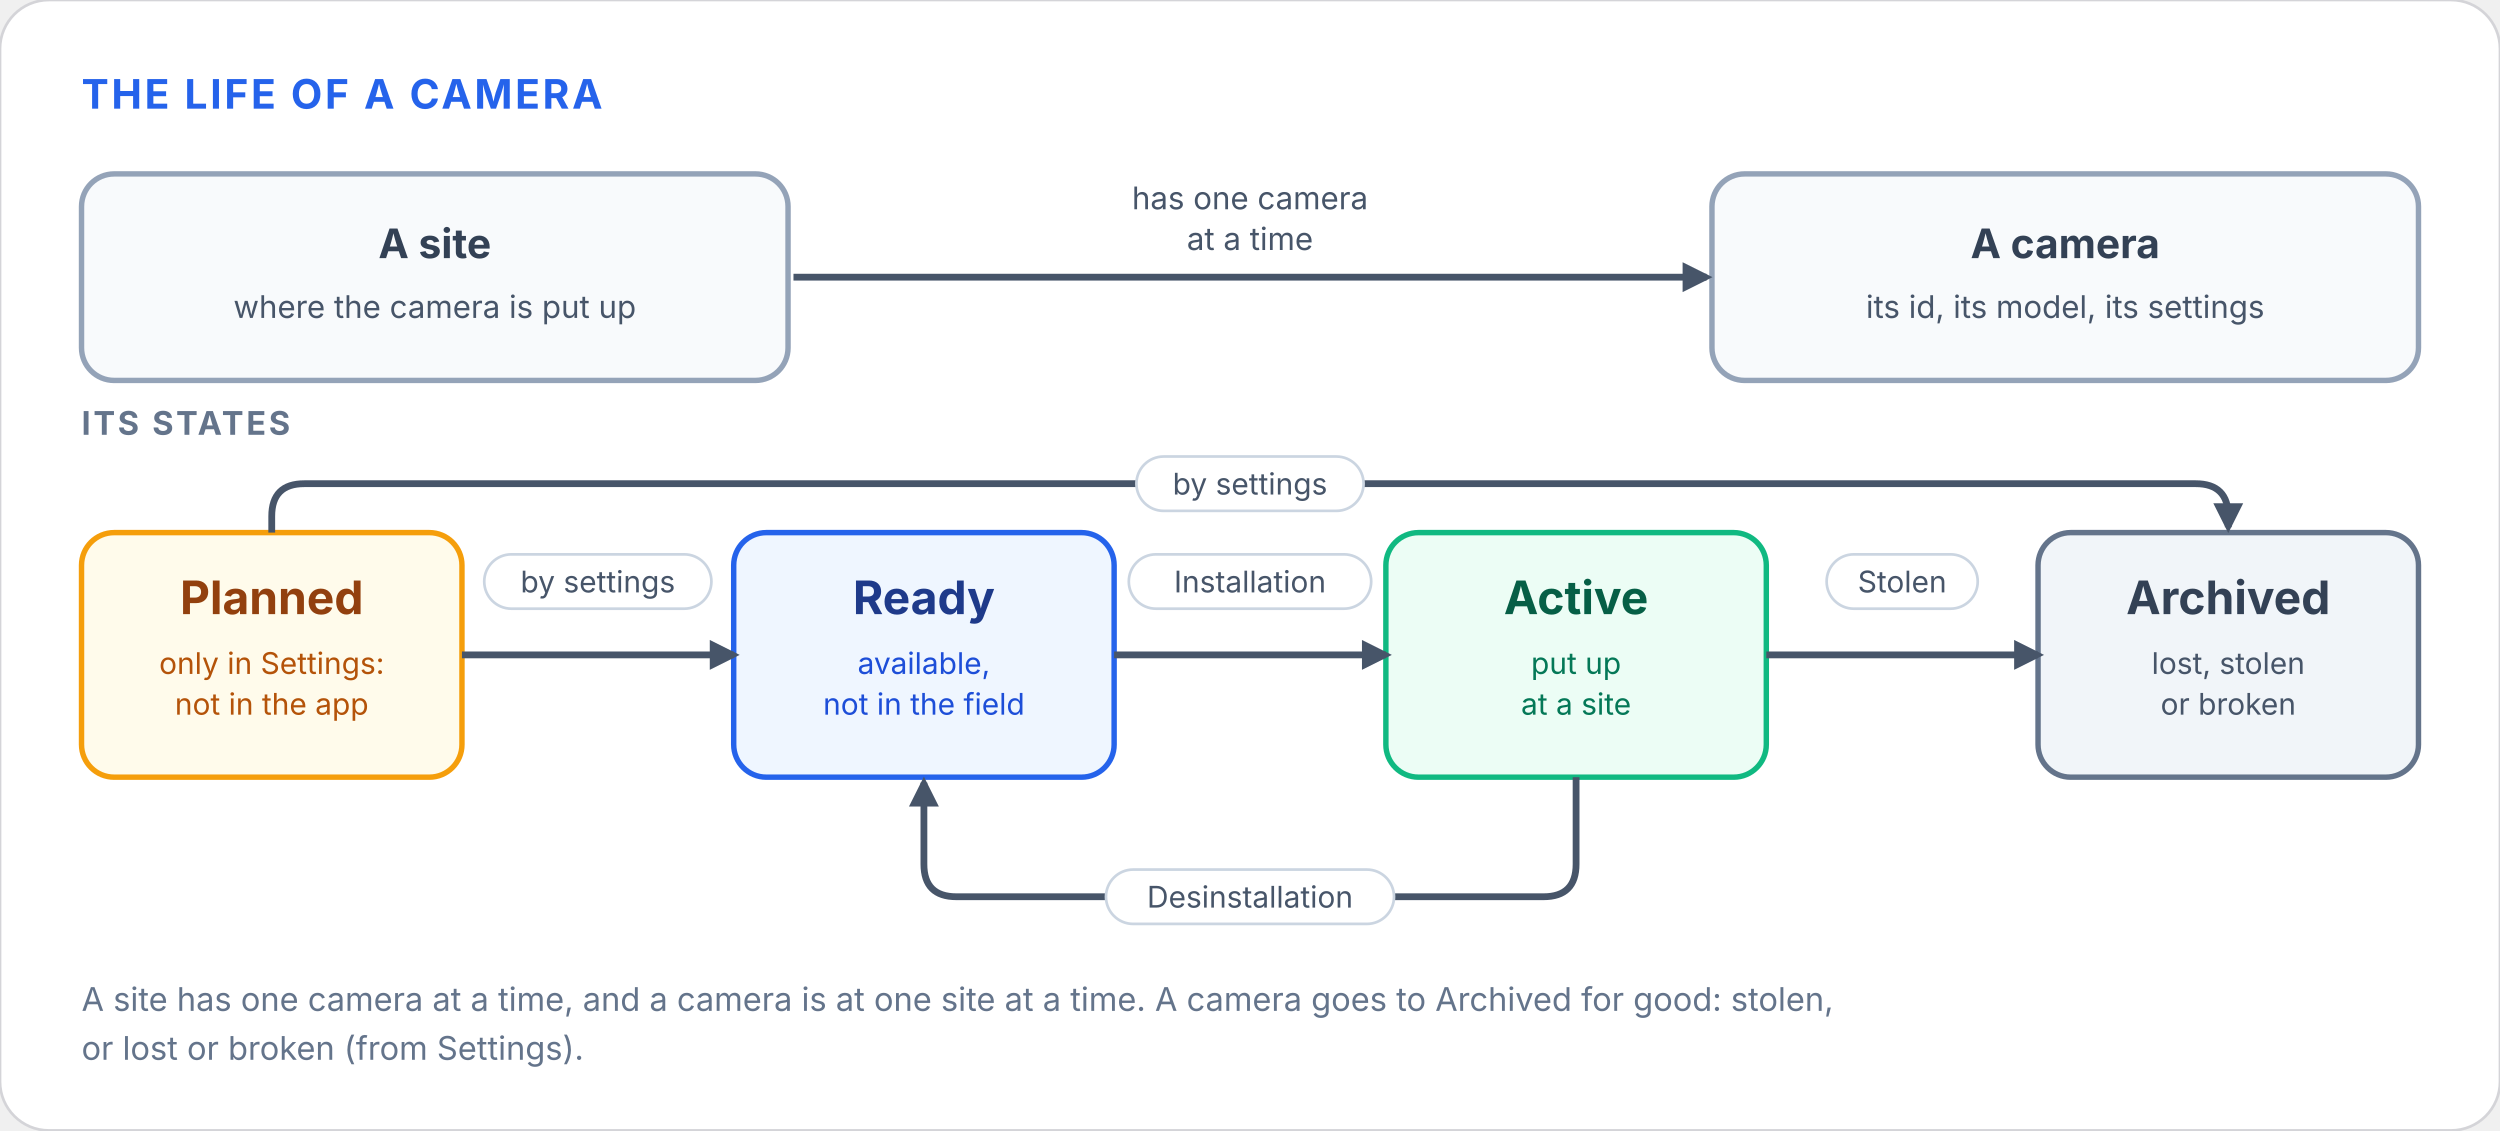
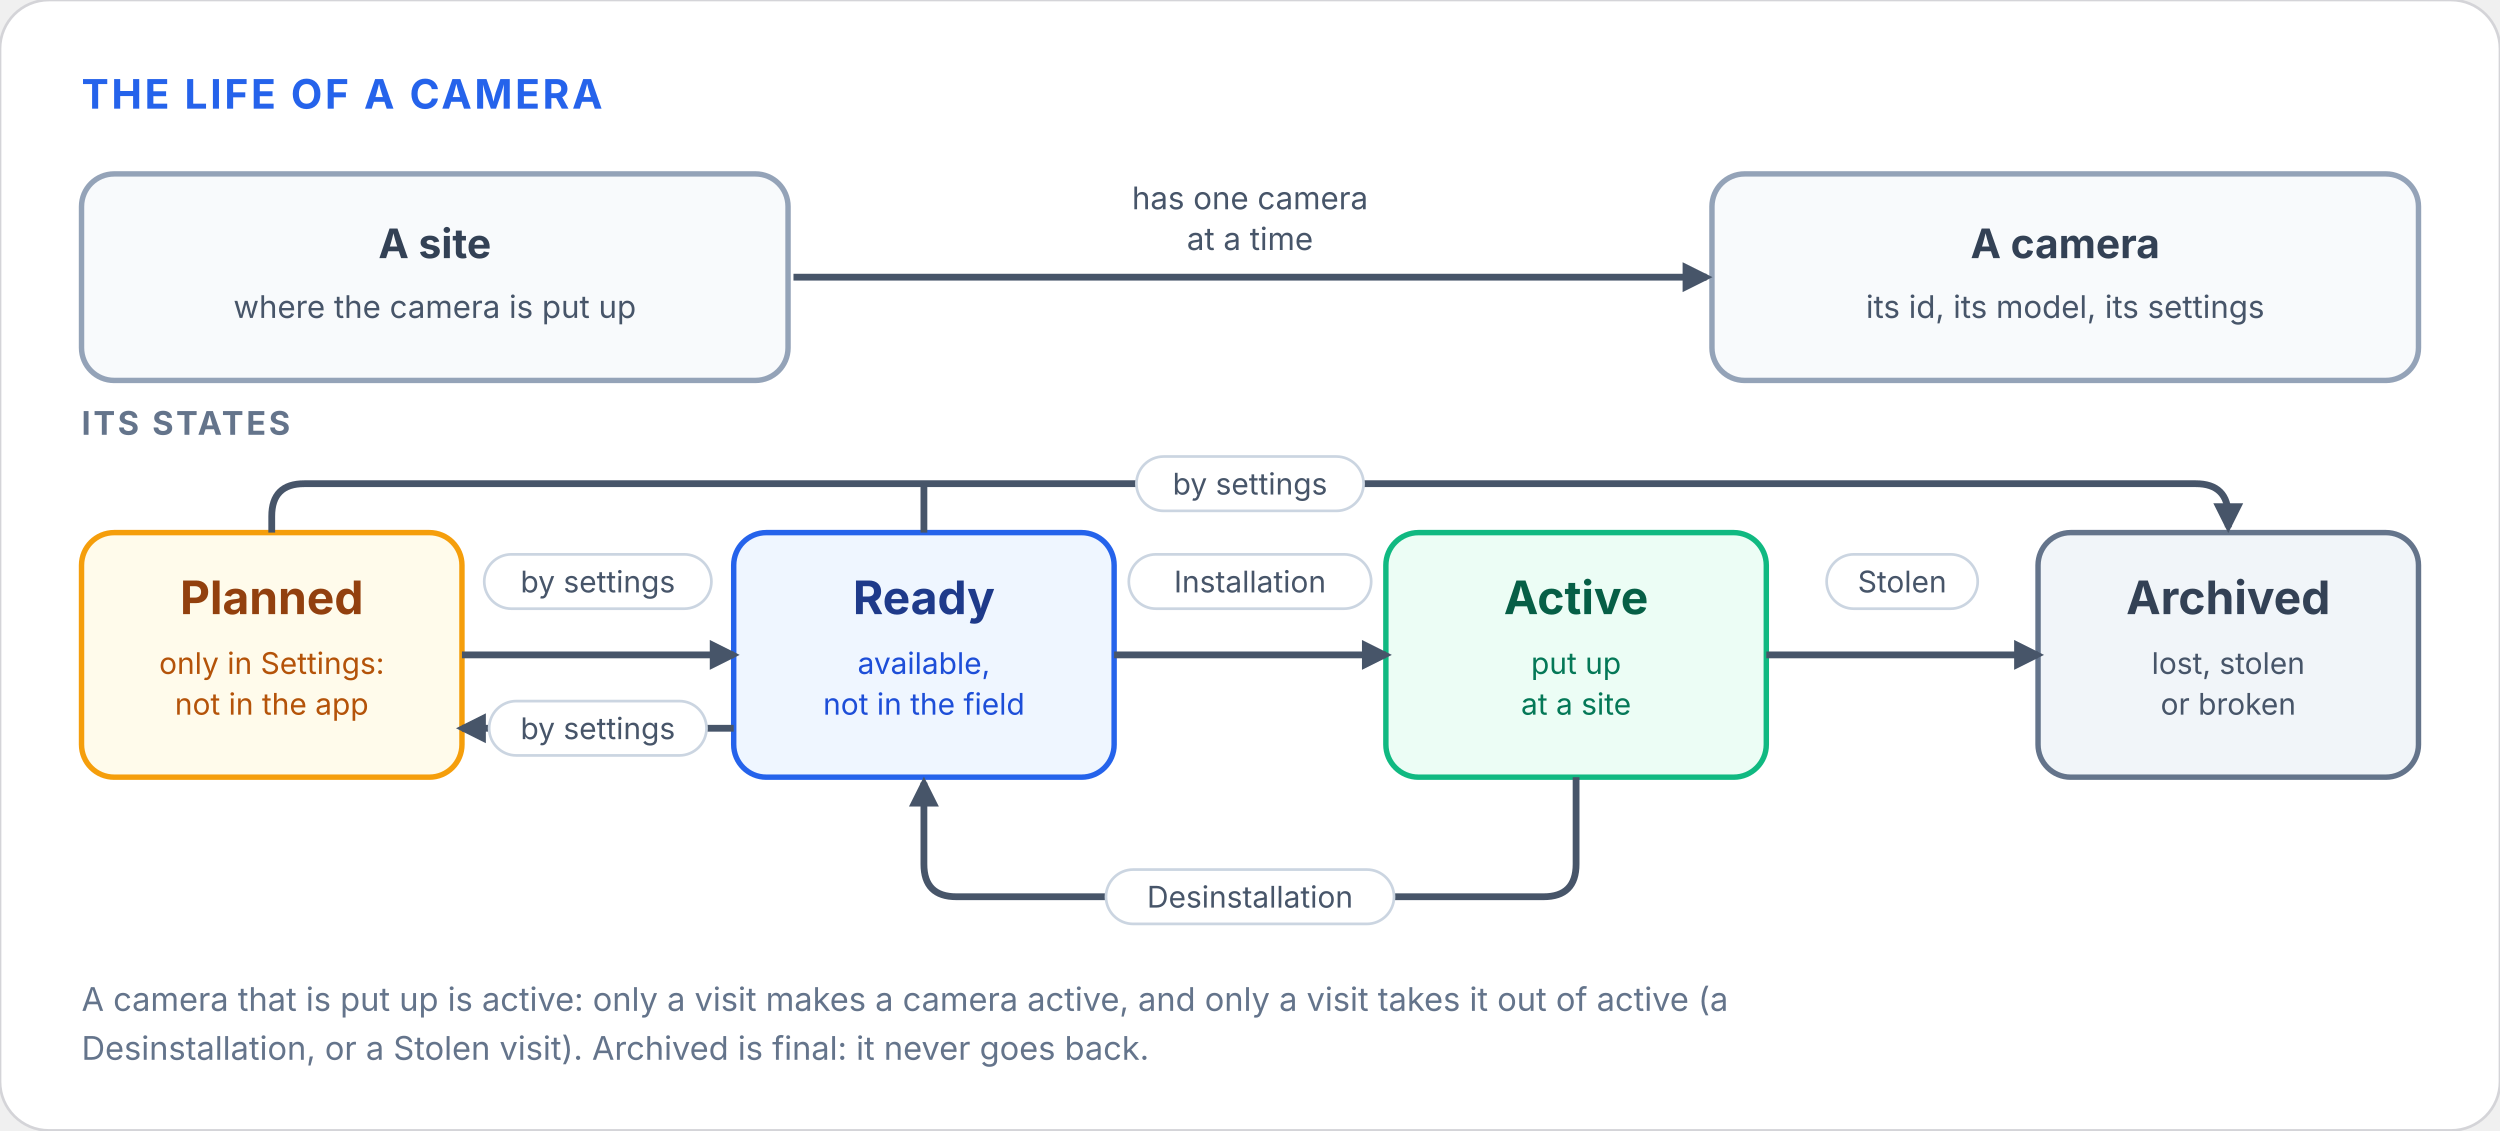
<svg xmlns="http://www.w3.org/2000/svg" viewBox="0 0 920 416" width="920" height="416" role="img" aria-labelledby="t d" font-family="Inter, 'Segoe UI', Roboto, Helvetica, Arial, sans-serif">
  <defs>
    <marker id="a" viewBox="0 0 10 10" refX="8" refY="5" markerUnits="userSpaceOnUse" markerWidth="11" markerHeight="11" orient="auto">
      <path d="M0 0 L10 5 L0 10 z" fill="#475569" />
    </marker>
  </defs>
  <rect x="0" y="0" width="920" height="416" rx="18" fill="#ffffff" stroke="#d4d4d8" />
  <text x="30" y="40" font-size="15" font-weight="700" fill="#2563eb" letter-spacing="1">THE LIFE OF A CAMERA</text>
  <rect x="30" y="64" width="260" height="76" rx="12" fill="#f8fafc" stroke="#94a3b8" stroke-width="2" />
  <text x="160" y="95" font-size="15" font-weight="700" fill="#334155" text-anchor="middle">A site</text>
  <text x="160" y="117" font-size="11.5" fill="#475569" text-anchor="middle">where the camera is put up</text>
  <rect x="630" y="64" width="260" height="76" rx="12" fill="#f8fafc" stroke="#94a3b8" stroke-width="2" />
  <text x="760" y="95" font-size="15" font-weight="700" fill="#334155" text-anchor="middle">A camera</text>
  <text x="760" y="117" font-size="11.5" fill="#475569" text-anchor="middle">its id, its model, its settings</text>
  <path d="M292 102 H628" stroke="#475569" stroke-width="2.5" fill="none" marker-end="url(#a)" />
  <text x="460" y="77" font-size="11.5" fill="#475569" text-anchor="middle">
    <tspan>has one camera</tspan>
  </text>
  <text x="460" y="92" font-size="11.5" fill="#475569" text-anchor="middle">
    <tspan>at a time</tspan>
  </text>
  <text x="30" y="160" font-size="12" font-weight="700" fill="#64748b" letter-spacing="1">ITS STATES</text>
  <rect x="30" y="196" width="140" height="90" rx="12" fill="#fffbeb" stroke="#f59e0b" stroke-width="2" />
  <text x="100.0" y="226" font-size="17" font-weight="700" fill="#92400e" text-anchor="middle">Planned</text>
  <text x="100.0" y="248" font-size="11" fill="#b45309" text-anchor="middle">only in Settings:</text>
  <text x="100.0" y="263" font-size="11" fill="#b45309" text-anchor="middle">not in the app</text>
  <rect x="270" y="196" width="140" height="90" rx="12" fill="#eff6ff" stroke="#2563eb" stroke-width="2" />
  <text x="340.0" y="226" font-size="17" font-weight="700" fill="#1e3a8a" text-anchor="middle">Ready</text>
  <text x="340.0" y="248" font-size="11" fill="#1d4ed8" text-anchor="middle">available,</text>
  <text x="340.0" y="263" font-size="11" fill="#1d4ed8" text-anchor="middle">not in the field</text>
  <rect x="510" y="196" width="140" height="90" rx="12" fill="#ecfdf5" stroke="#10b981" stroke-width="2" />
  <text x="580.0" y="226" font-size="17" font-weight="700" fill="#065f46" text-anchor="middle">Active</text>
  <text x="580.0" y="248" font-size="11" fill="#047857" text-anchor="middle">put up</text>
  <text x="580.0" y="263" font-size="11" fill="#047857" text-anchor="middle">at a site</text>
  <rect x="750" y="196" width="140" height="90" rx="12" fill="#f1f5f9" stroke="#64748b" stroke-width="2" />
  <text x="820.0" y="226" font-size="17" font-weight="700" fill="#334155" text-anchor="middle">Archived</text>
  <text x="820.0" y="248" font-size="11" fill="#475569" text-anchor="middle">lost, stolen</text>
  <text x="820.0" y="263" font-size="11" fill="#475569" text-anchor="middle">or broken</text>
  <path d="M170 241 H270" stroke="#475569" stroke-width="2.5" fill="none" marker-end="url(#a)" />
  <rect x="178.2" y="204" width="83.6" height="20" rx="10" fill="#ffffff" stroke="#cbd5e1" />
  <text x="220.0" y="218" font-size="11" fill="#475569" text-anchor="middle">by settings</text>
  <path d="M410 241 H510" stroke="#475569" stroke-width="2.5" fill="none" marker-end="url(#a)" />
  <rect x="415.4" y="204" width="89.2" height="20" rx="10" fill="#ffffff" stroke="#cbd5e1" />
  <text x="460.0" y="218" font-size="11" fill="#475569" text-anchor="middle">Installation</text>
  <path d="M650 241 H750" stroke="#475569" stroke-width="2.5" fill="none" marker-end="url(#a)" />
  <rect x="672.2" y="204" width="55.6" height="20" rx="10" fill="#ffffff" stroke="#cbd5e1" />
  <text x="700.0" y="218" font-size="11" fill="#475569" text-anchor="middle">Stolen</text>
  <path d="M100.0 196 V190 Q100.0 178 112.0 178 H808.0 Q820.0 178 820.0 190 V194" stroke="#475569" stroke-width="2.5" fill="none" marker-end="url(#a)" />
  <rect x="418.2" y="168" width="83.6" height="20" rx="10" fill="#ffffff" stroke="#cbd5e1" />
  <text x="460.0" y="182" font-size="11" fill="#475569" text-anchor="middle">by settings</text>
+   <path d="M340.0 196 V178" stroke="#475569" stroke-width="2.5" fill="none" />
+   <path d="M270 268 H170" stroke="#475569" stroke-width="2.5" fill="none" marker-end="url(#a)" />
+   <rect x="180.0" y="258" width="80" height="20" rx="10" fill="#ffffff" stroke="#cbd5e1" />
+   <text x="220.0" y="272" font-size="11" fill="#475569" text-anchor="middle">by settings</text>
  <path d="M580.0 286 V318 Q580.0 330 568.0 330 H352.0 Q340.0 330 340.0 318 V288" stroke="#475569" stroke-width="2.5" fill="none" marker-end="url(#a)" />
  <rect x="407.0" y="320" width="106.0" height="20" rx="10" fill="#ffffff" stroke="#cbd5e1" />
  <text x="460.0" y="334" font-size="11" fill="#475569" text-anchor="middle">Desinstallation</text>
-   <text x="30" y="372" font-size="12" fill="#64748b">A site has one camera at a time, and a camera is at one site at a time. A camera goes to Archived for good: stolen,</text>
-   <text x="30" y="390" font-size="12" fill="#64748b">or lost or broken (from Settings).</text>
+   <text x="30" y="372" font-size="12" fill="#64748b">A camera that is put up is active: only a visit makes a camera active, and only a visit takes it out of active (a</text>
+   <text x="30" y="390" font-size="12" fill="#64748b">Desinstallation, or a Stolen visit). Archived is final: it never goes back.</text>
</svg>
